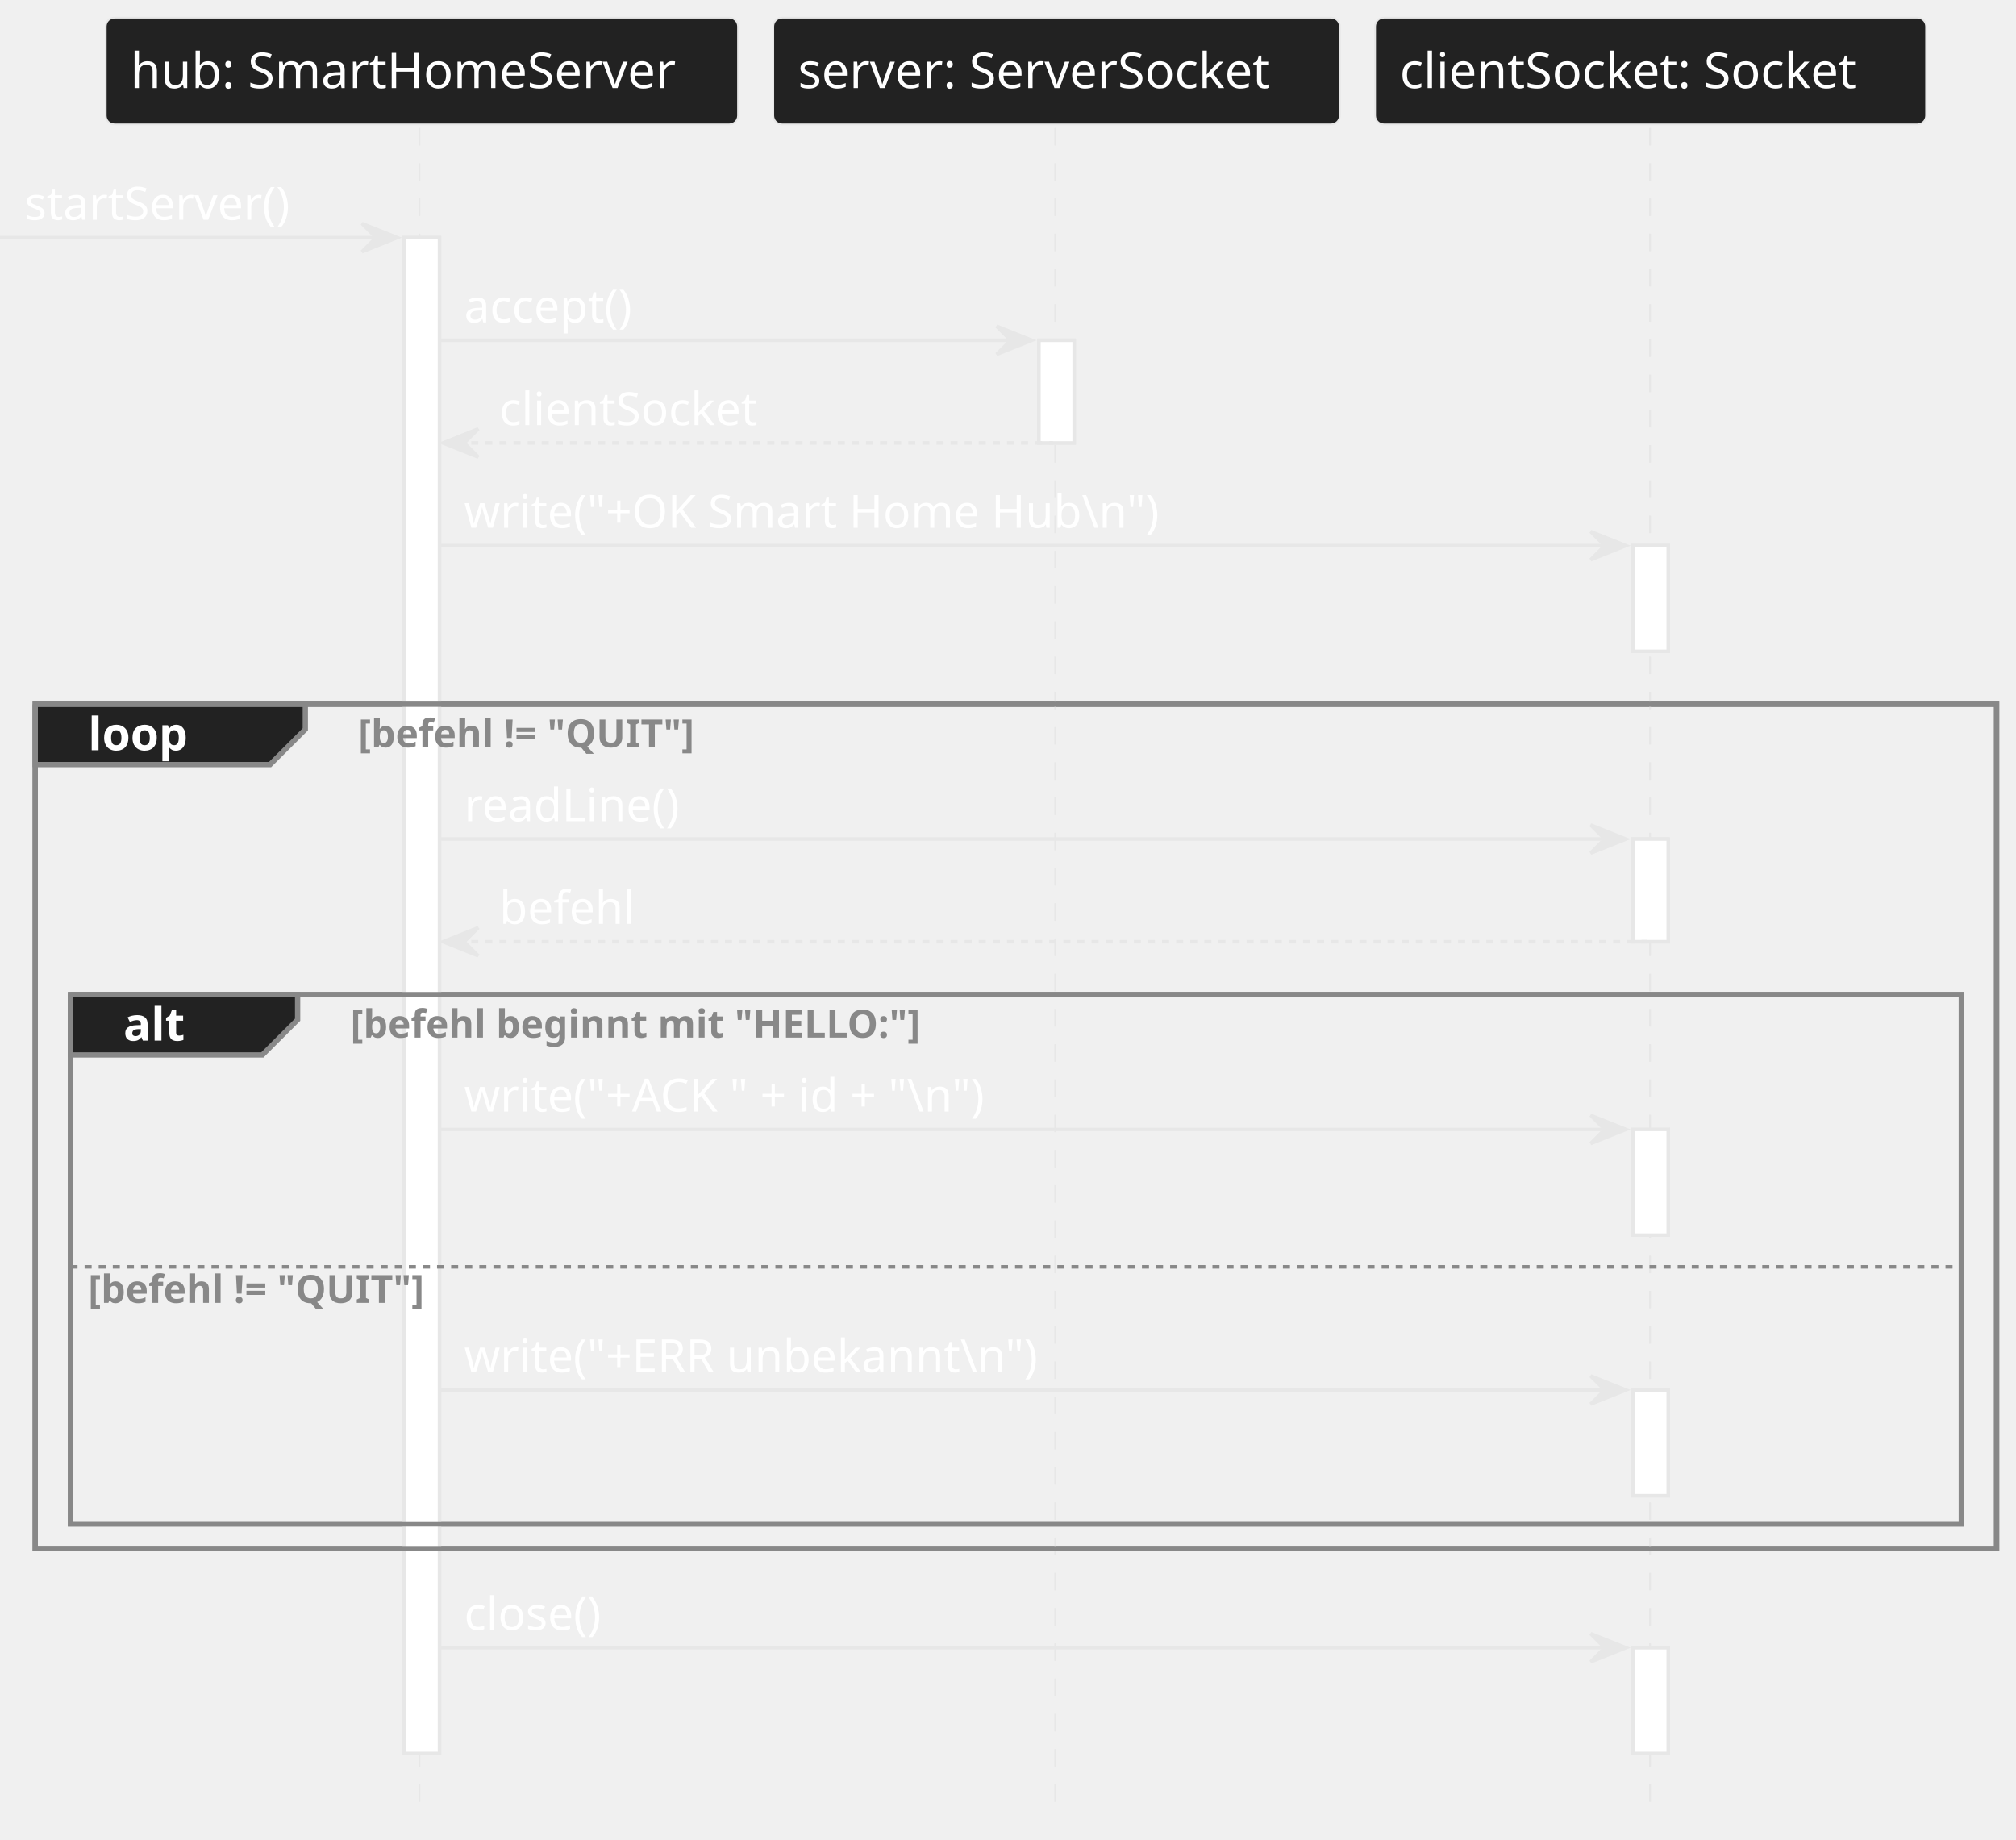
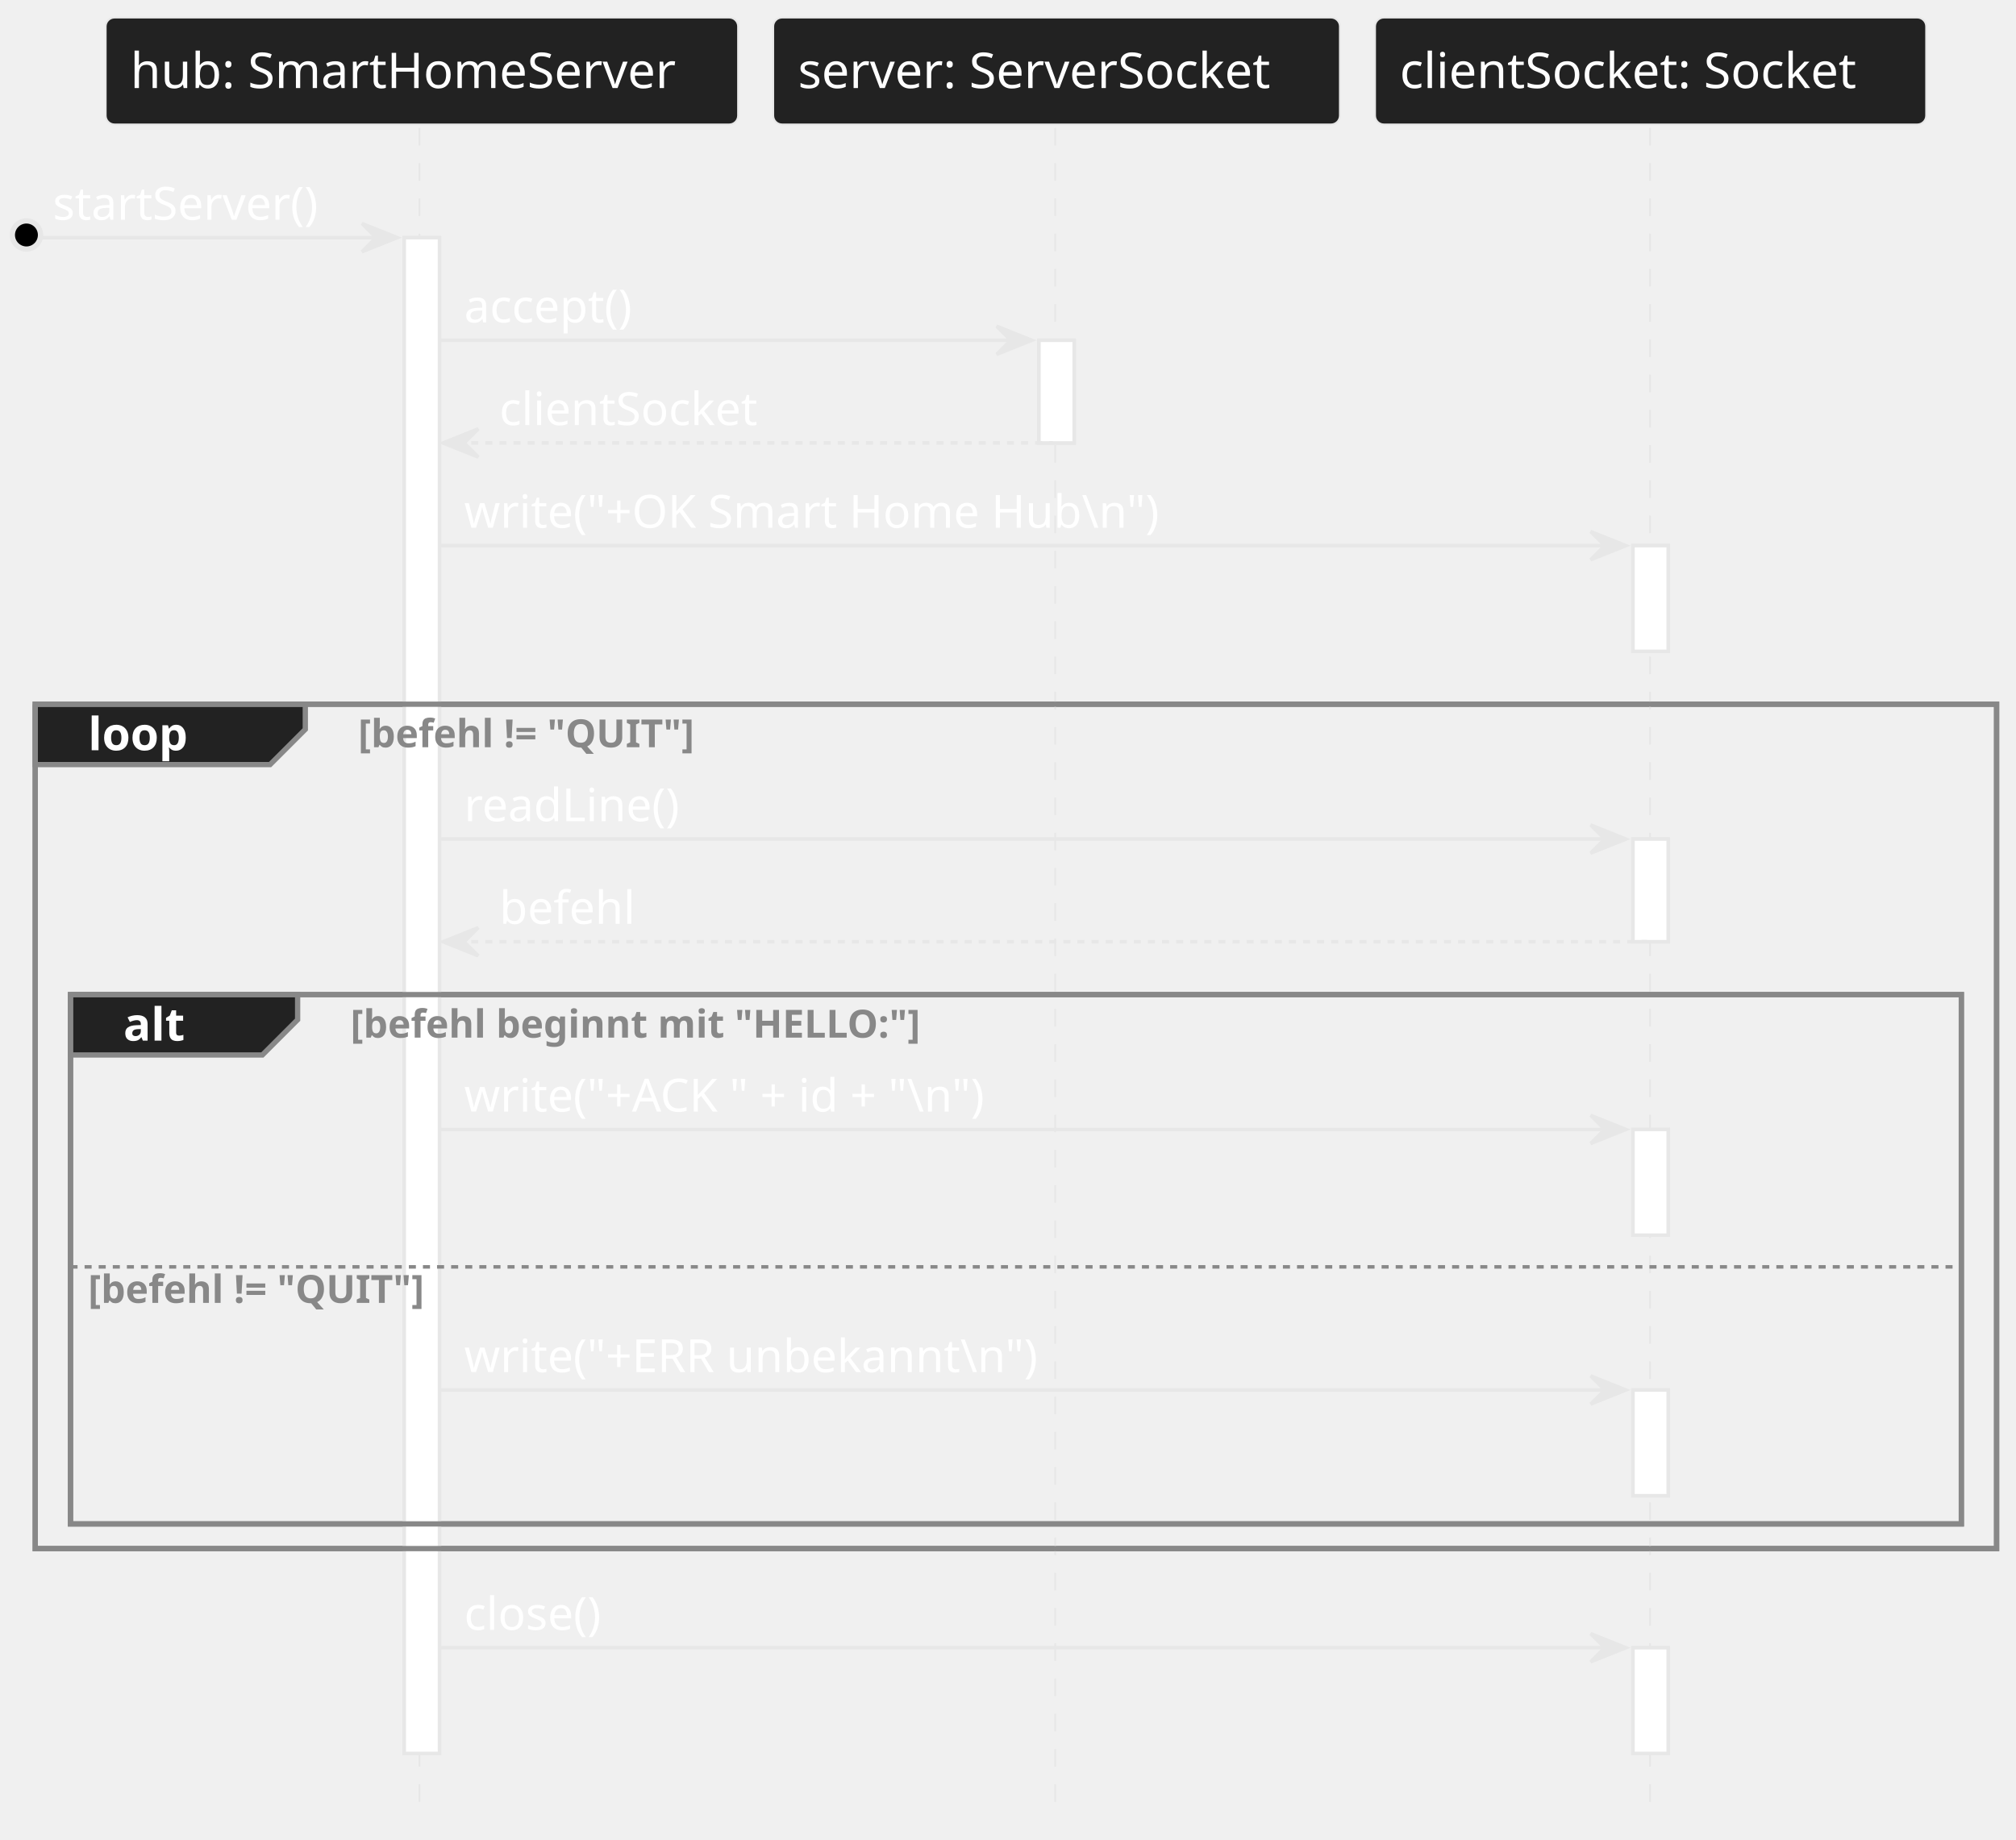
<svg xmlns="http://www.w3.org/2000/svg" contentStyleType="text/css" data-diagram-type="SEQUENCE" height="522px" preserveAspectRatio="none" style="width:572px;height:522px;" version="1.1" viewBox="0 0 572 522" width="572px" zoomAndPan="magnify">
  <defs />
  <g>
    <g>
      <rect fill="#FFFFFF" height="430.133" style="stroke:#E7E7E7;stroke-width:1;" width="10" x="114.701" y="67.43" />
    </g>
    <g>
      <rect fill="#FFFFFF" height="29.133" style="stroke:#E7E7E7;stroke-width:1;" width="10" x="294.779" y="96.562" />
    </g>
    <g>
      <rect fill="#FFFFFF" height="30" style="stroke:#E7E7E7;stroke-width:1;" width="10" x="463.325" y="154.828" />
    </g>
    <g>
      <rect fill="#FFFFFF" height="29.133" style="stroke:#E7E7E7;stroke-width:1;" width="10" x="463.325" y="238.094" />
    </g>
    <g>
      <rect fill="#FFFFFF" height="30" style="stroke:#E7E7E7;stroke-width:1;" width="10" x="463.325" y="320.492" />
    </g>
    <g>
      <rect fill="#FFFFFF" height="30" style="stroke:#E7E7E7;stroke-width:1;" width="10" x="463.325" y="394.43" />
    </g>
    <g>
      <rect fill="#FFFFFF" height="30" style="stroke:#E7E7E7;stroke-width:1;" width="10" x="463.325" y="467.562" />
    </g>
    <rect fill="none" height="239.602" style="stroke:#888888;stroke-width:1.5;" width="556.494" x="10" y="199.828" />
    <rect fill="none" height="150.203" style="stroke:#888888;stroke-width:1.5;" width="536.494" x="20" y="282.227" />
    <g class="participant-lifeline" data-entity-uid="part1" data-qualified-name="S" id="part1-lifeline">
      <g>
        <rect fill="#000000" fill-opacity="0" height="479.266" width="8" x="115.701" y="36.297" />
        <line style="stroke:#E7E7E7;stroke-width:0.5;stroke-dasharray:5,5;" x1="119" x2="119" y1="36.297" y2="515.562" />
      </g>
    </g>
    <g class="participant-lifeline" data-entity-uid="part2" data-qualified-name="SS" id="part2-lifeline">
      <g>
        <rect fill="#000000" fill-opacity="0" height="479.266" width="8" x="295.779" y="36.297" />
        <line style="stroke:#E7E7E7;stroke-width:0.5;stroke-dasharray:5,5;" x1="299.402" x2="299.402" y1="36.297" y2="515.562" />
      </g>
    </g>
    <g class="participant-lifeline" data-entity-uid="part3" data-qualified-name="CS" id="part3-lifeline">
      <g>
        <rect fill="#000000" fill-opacity="0" height="479.266" width="8" x="464.325" y="36.297" />
        <line style="stroke:#E7E7E7;stroke-width:0.5;stroke-dasharray:5,5;" x1="468.156" x2="468.156" y1="36.297" y2="515.562" />
      </g>
    </g>
    <g class="participant participant-head" data-entity-uid="part1" data-qualified-name="S" id="part1-head">
      <rect fill="#222222" height="30.297" rx="2.5" ry="2.5" style="stroke:#E7E7E7;stroke-width:0.5;" width="179.402" x="30" y="5" />
      <text fill="#FFFFFF" font-family="sans-serif" font-size="14" lengthAdjust="spacing" textLength="165.402" x="37" y="24.995">hub: SmartHomeServer</text>
    </g>
    <g class="participant participant-head" data-entity-uid="part2" data-qualified-name="SS" id="part2-head">
      <rect fill="#222222" height="30.297" rx="2.5" ry="2.5" style="stroke:#E7E7E7;stroke-width:0.5;" width="160.754" x="219.402" y="5" />
      <text fill="#FFFFFF" font-family="sans-serif" font-size="14" lengthAdjust="spacing" textLength="146.754" x="226.402" y="24.995">server: ServerSocket</text>
    </g>
    <g class="participant participant-head" data-entity-uid="part3" data-qualified-name="CS" id="part3-head">
      <rect fill="#222222" height="30.297" rx="2.5" ry="2.5" style="stroke:#E7E7E7;stroke-width:0.5;" width="156.338" x="390.156" y="5" />
      <text fill="#FFFFFF" font-family="sans-serif" font-size="14" lengthAdjust="spacing" textLength="142.338" x="397.156" y="24.995">clientSocket: Socket</text>
    </g>
    <g>
      <rect fill="#FFFFFF" height="430.133" style="stroke:#E7E7E7;stroke-width:1;" width="10" x="114.701" y="67.43" />
    </g>
    <g>
      <rect fill="#FFFFFF" height="29.133" style="stroke:#E7E7E7;stroke-width:1;" width="10" x="294.779" y="96.562" />
    </g>
    <g>
      <rect fill="#FFFFFF" height="30" style="stroke:#E7E7E7;stroke-width:1;" width="10" x="463.325" y="154.828" />
    </g>
    <g>
      <rect fill="#FFFFFF" height="29.133" style="stroke:#E7E7E7;stroke-width:1;" width="10" x="463.325" y="238.094" />
    </g>
    <g>
      <rect fill="#FFFFFF" height="30" style="stroke:#E7E7E7;stroke-width:1;" width="10" x="463.325" y="320.492" />
    </g>
    <g>
      <rect fill="#FFFFFF" height="30" style="stroke:#E7E7E7;stroke-width:1;" width="10" x="463.325" y="394.43" />
    </g>
    <g>
      <rect fill="#FFFFFF" height="30" style="stroke:#E7E7E7;stroke-width:1;" width="10" x="463.325" y="467.562" />
    </g>
    <g class="message" data-entity-1="part1" data-entity-2="part1" id="msg1">
+       <ellipse cx="7.5" cy="66.68" fill="#000000" rx="4" ry="4" style="stroke:#E7E7E7;stroke-width:1.5;" />
      <polygon fill="#E7E7E7" points="102.701,63.43,112.701,67.43,102.701,71.43,106.701,67.43" style="stroke:#E7E7E7;stroke-width:1;" />
-       <line style="stroke:#E7E7E7;stroke-width:1;" x1="0" x2="108.701" y1="67.43" y2="67.43" />
-       <text fill="#FFFFFF" font-family="sans-serif" font-size="13" lengthAdjust="spacing" textLength="83.053" x="7" y="62.364">startServer()</text>
+       <line style="stroke:#E7E7E7;stroke-width:1;" x1="12" x2="108.701" y1="67.43" y2="67.43" />
+       <text fill="#FFFFFF" font-family="sans-serif" font-size="13" lengthAdjust="spacing" textLength="83.053" x="15" y="62.364">startServer()</text>
    </g>
    <g class="message" data-entity-1="part1" data-entity-2="part2" id="msg2">
      <polygon fill="#E7E7E7" points="282.779,92.562,292.779,96.562,282.779,100.562,286.779,96.562" style="stroke:#E7E7E7;stroke-width:1;" />
      <line style="stroke:#E7E7E7;stroke-width:1;" x1="124.701" x2="288.779" y1="96.562" y2="96.562" />
      <text fill="#FFFFFF" font-family="sans-serif" font-size="13" lengthAdjust="spacing" textLength="53.752" x="131.701" y="91.497">accept()</text>
    </g>
    <g class="message" data-entity-1="part2" data-entity-2="part1" id="msg3">
      <polygon fill="#E7E7E7" points="135.701,121.695,125.701,125.695,135.701,129.695,131.701,125.695" style="stroke:#E7E7E7;stroke-width:1;" />
      <line style="stroke:#E7E7E7;stroke-width:1;stroke-dasharray:2,2;" x1="129.701" x2="298.779" y1="125.695" y2="125.695" />
      <text fill="#FFFFFF" font-family="sans-serif" font-size="13" lengthAdjust="spacing" textLength="79.682" x="141.701" y="120.629">clientSocket</text>
    </g>
    <g class="message" data-entity-1="part1" data-entity-2="part3" id="msg4">
      <polygon fill="#E7E7E7" points="451.325,150.828,461.325,154.828,451.325,158.828,455.325,154.828" style="stroke:#E7E7E7;stroke-width:1;" />
      <line style="stroke:#E7E7E7;stroke-width:1;" x1="124.701" x2="457.325" y1="154.828" y2="154.828" />
      <text fill="#FFFFFF" font-family="sans-serif" font-size="13" lengthAdjust="spacing" textLength="213.434" x="131.701" y="149.762">write("+OK Smart Home Hub\n")</text>
    </g>
    <path d="M10,199.828 L86.624,199.828 L86.624,206.961 L76.624,216.961 L10,216.961 L10,199.828" fill="#222222" style="stroke:#888888;stroke-width:1.5;" />
    <rect fill="none" height="239.602" style="stroke:#888888;stroke-width:1.5;" width="556.494" x="10" y="199.828" />
    <text fill="#FFFFFF" font-family="sans-serif" font-size="13" font-weight="bold" lengthAdjust="spacing" textLength="31.624" x="25" y="212.895">loop</text>
    <text fill="#888888" font-family="sans-serif" font-size="11" font-weight="bold" lengthAdjust="spacing" textLength="112.471" x="101.624" y="212.039">[befehl != "QUIT"]</text>
    <g class="message" data-entity-1="part1" data-entity-2="part3" id="msg5">
      <polygon fill="#E7E7E7" points="451.325,234.094,461.325,238.094,451.325,242.094,455.325,238.094" style="stroke:#E7E7E7;stroke-width:1;" />
      <line style="stroke:#E7E7E7;stroke-width:1;" x1="124.701" x2="457.325" y1="238.094" y2="238.094" />
      <text fill="#FFFFFF" font-family="sans-serif" font-size="13" lengthAdjust="spacing" textLength="66.796" x="131.701" y="233.028">readLine()</text>
    </g>
    <g class="message" data-entity-1="part3" data-entity-2="part1" id="msg6">
      <polygon fill="#E7E7E7" points="135.701,263.227,125.701,267.227,135.701,271.227,131.701,267.227" style="stroke:#E7E7E7;stroke-width:1;" />
      <line style="stroke:#E7E7E7;stroke-width:1;stroke-dasharray:2,2;" x1="129.701" x2="467.325" y1="267.227" y2="267.227" />
      <text fill="#FFFFFF" font-family="sans-serif" font-size="13" lengthAdjust="spacing" textLength="40.676" x="141.701" y="262.161">befehl</text>
    </g>
    <path d="M20,282.227 L84.443,282.227 L84.443,289.359 L74.443,299.359 L20,299.359 L20,282.227" fill="#222222" style="stroke:#888888;stroke-width:1.5;" />
    <rect fill="none" height="150.203" style="stroke:#888888;stroke-width:1.5;" width="536.494" x="20" y="282.227" />
    <text fill="#FFFFFF" font-family="sans-serif" font-size="13" font-weight="bold" lengthAdjust="spacing" textLength="19.443" x="35" y="295.293">alt</text>
    <text fill="#888888" font-family="sans-serif" font-size="11" font-weight="bold" lengthAdjust="spacing" textLength="185.066" x="99.443" y="294.437">[befehl beginnt mit "HELLO:"]</text>
    <g class="message" data-entity-1="part1" data-entity-2="part3" id="msg7">
      <polygon fill="#E7E7E7" points="451.325,316.492,461.325,320.492,451.325,324.492,455.325,320.492" style="stroke:#E7E7E7;stroke-width:1;" />
      <line style="stroke:#E7E7E7;stroke-width:1;" x1="124.701" x2="457.325" y1="320.492" y2="320.492" />
      <text fill="#FFFFFF" font-family="sans-serif" font-size="13" lengthAdjust="spacing" textLength="171.063" x="131.701" y="315.426">write("+ACK " + id + "\n")</text>
    </g>
    <line style="stroke:#888888;stroke-width:1;stroke-dasharray:2,2;" x1="20" x2="556.494" y1="359.492" y2="359.492" />
    <text fill="#888888" font-family="sans-serif" font-size="11" font-weight="bold" lengthAdjust="spacing" textLength="112.471" x="25" y="369.703">[befehl != "QUIT"]</text>
    <g class="message" data-entity-1="part1" data-entity-2="part3" id="msg8">
      <polygon fill="#E7E7E7" points="451.325,390.43,461.325,394.43,451.325,398.43,455.325,394.43" style="stroke:#E7E7E7;stroke-width:1;" />
      <line style="stroke:#E7E7E7;stroke-width:1;" x1="124.701" x2="457.325" y1="394.43" y2="394.43" />
      <text fill="#FFFFFF" font-family="sans-serif" font-size="13" lengthAdjust="spacing" textLength="178.509" x="131.701" y="389.364">write("+ERR unbekannt\n")</text>
    </g>
    <g class="message" data-entity-1="part1" data-entity-2="part3" id="msg9">
      <polygon fill="#E7E7E7" points="451.325,463.562,461.325,467.562,451.325,471.562,455.325,467.562" style="stroke:#E7E7E7;stroke-width:1;" />
      <line style="stroke:#E7E7E7;stroke-width:1;" x1="124.701" x2="457.325" y1="467.562" y2="467.562" />
      <text fill="#FFFFFF" font-family="sans-serif" font-size="13" lengthAdjust="spacing" textLength="43.627" x="131.701" y="462.497">close()</text>
    </g>
  </g>
</svg>
